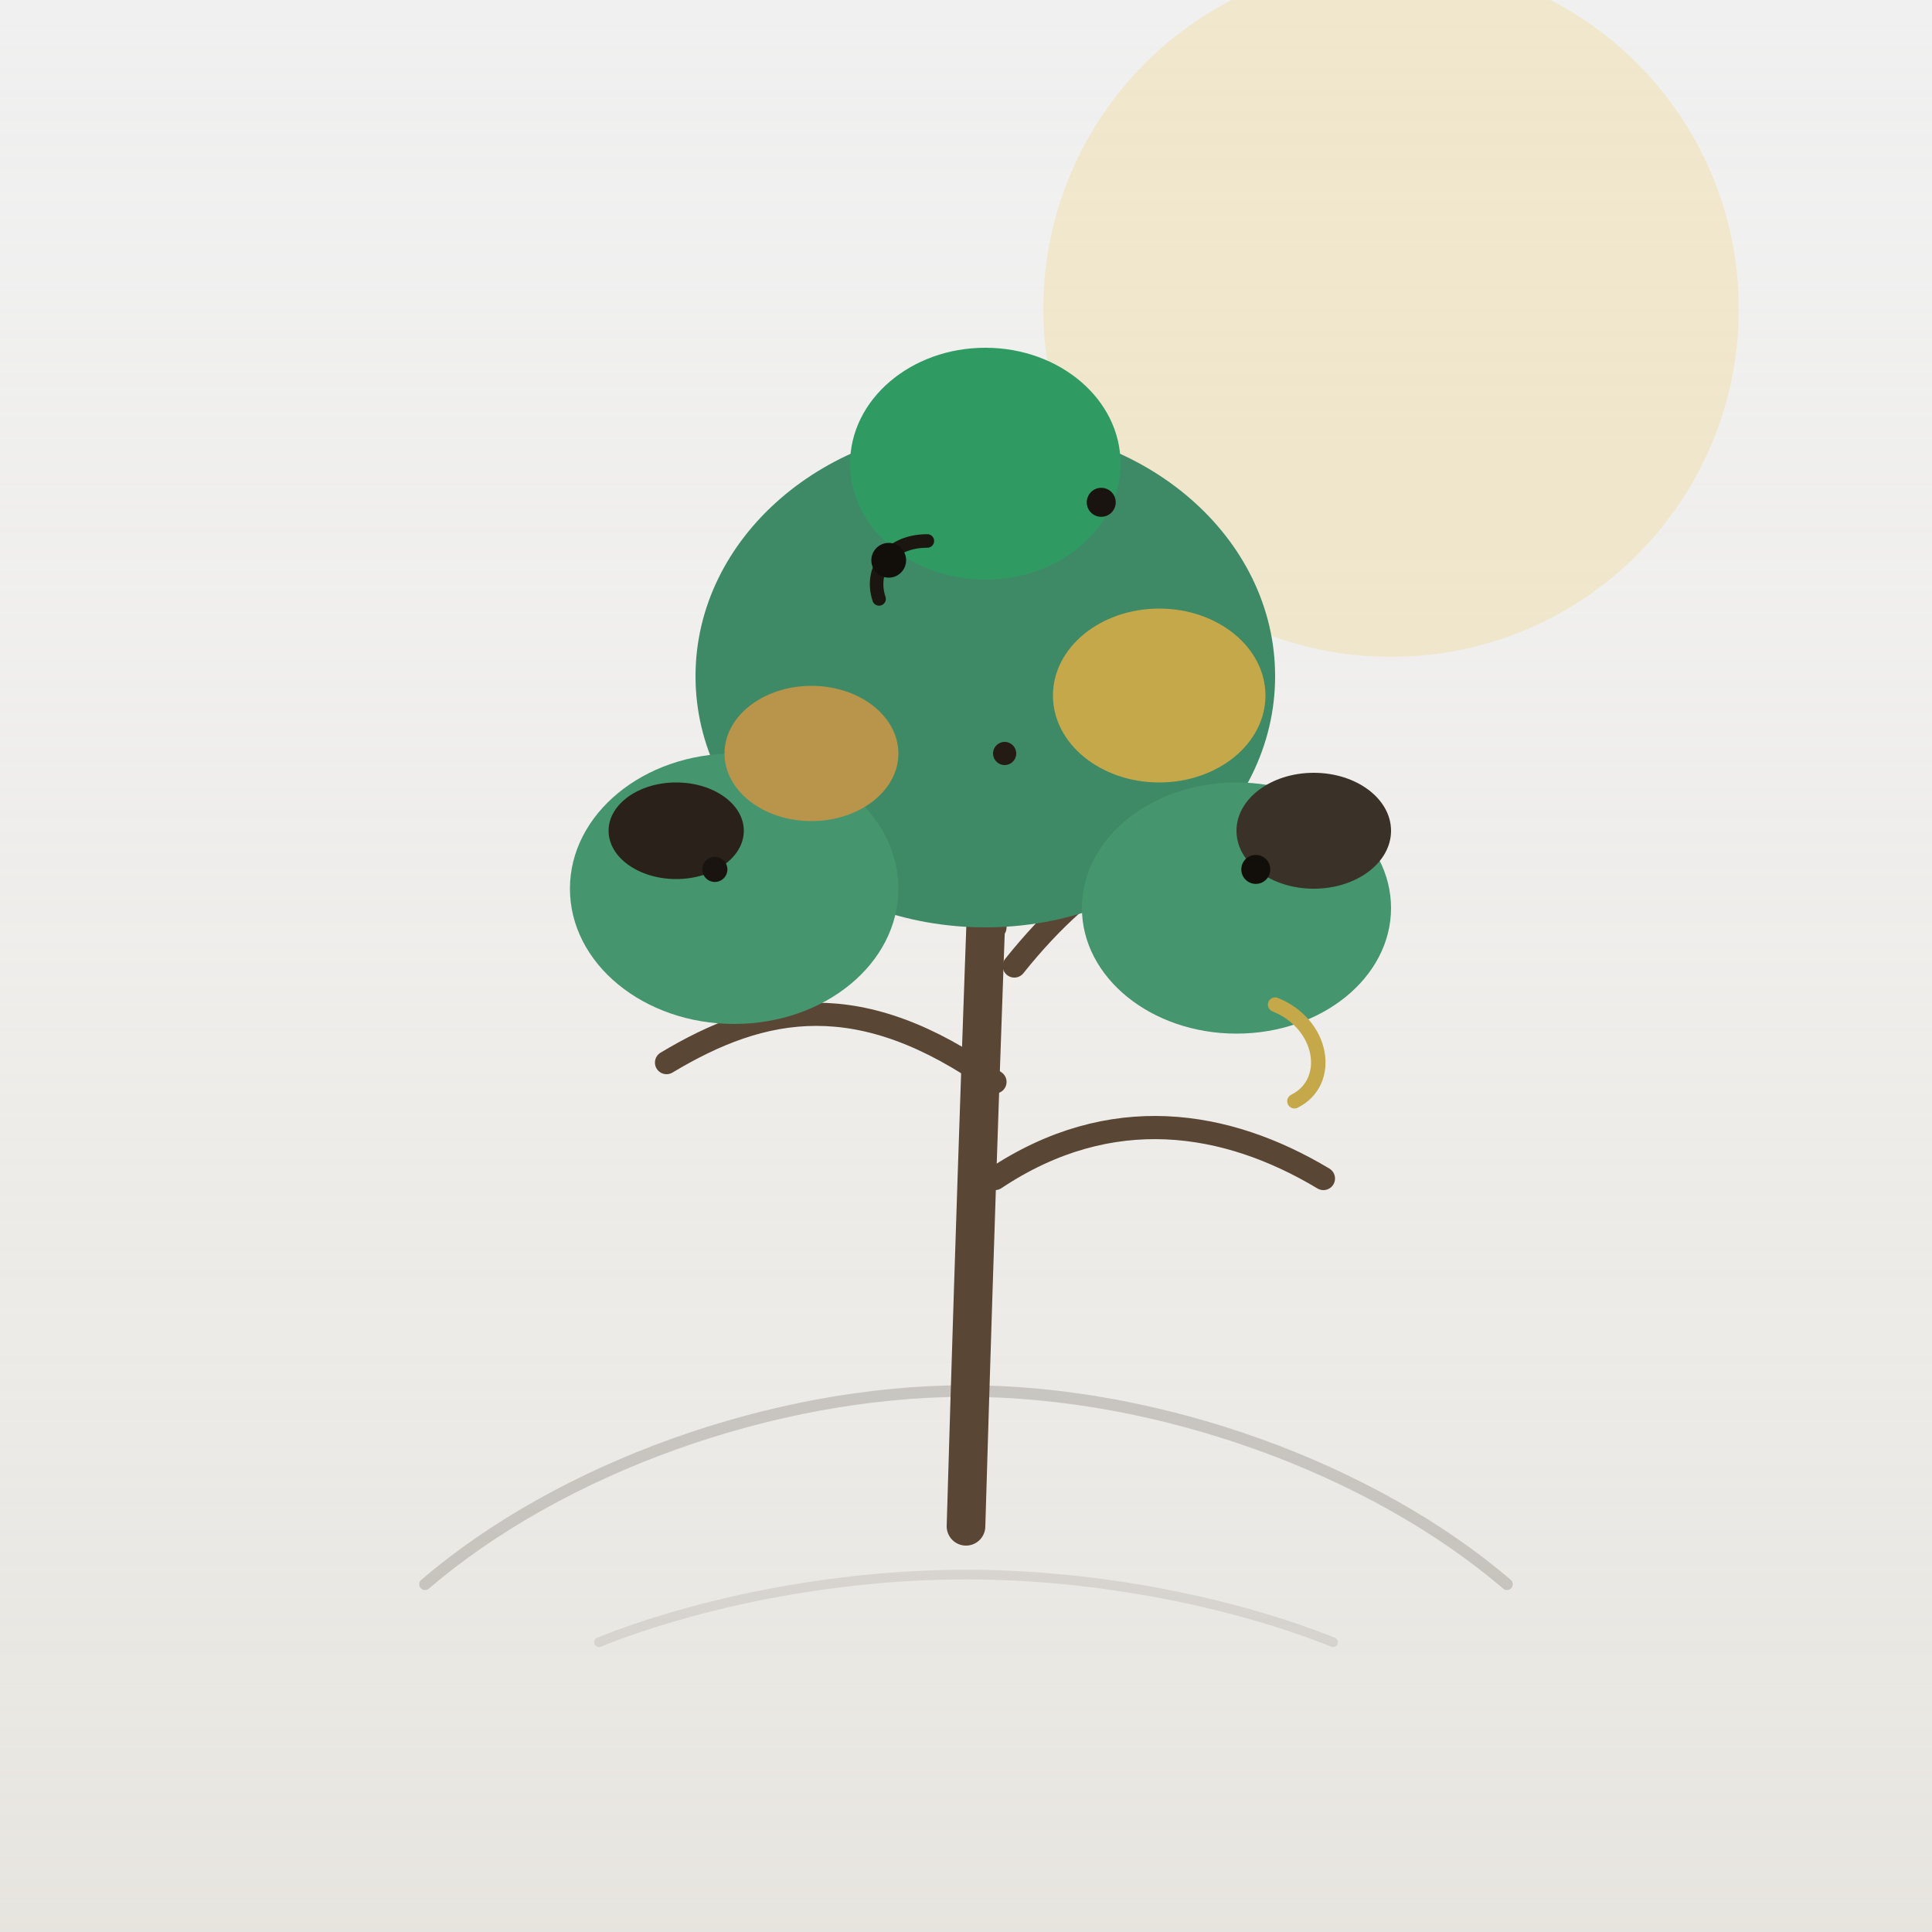
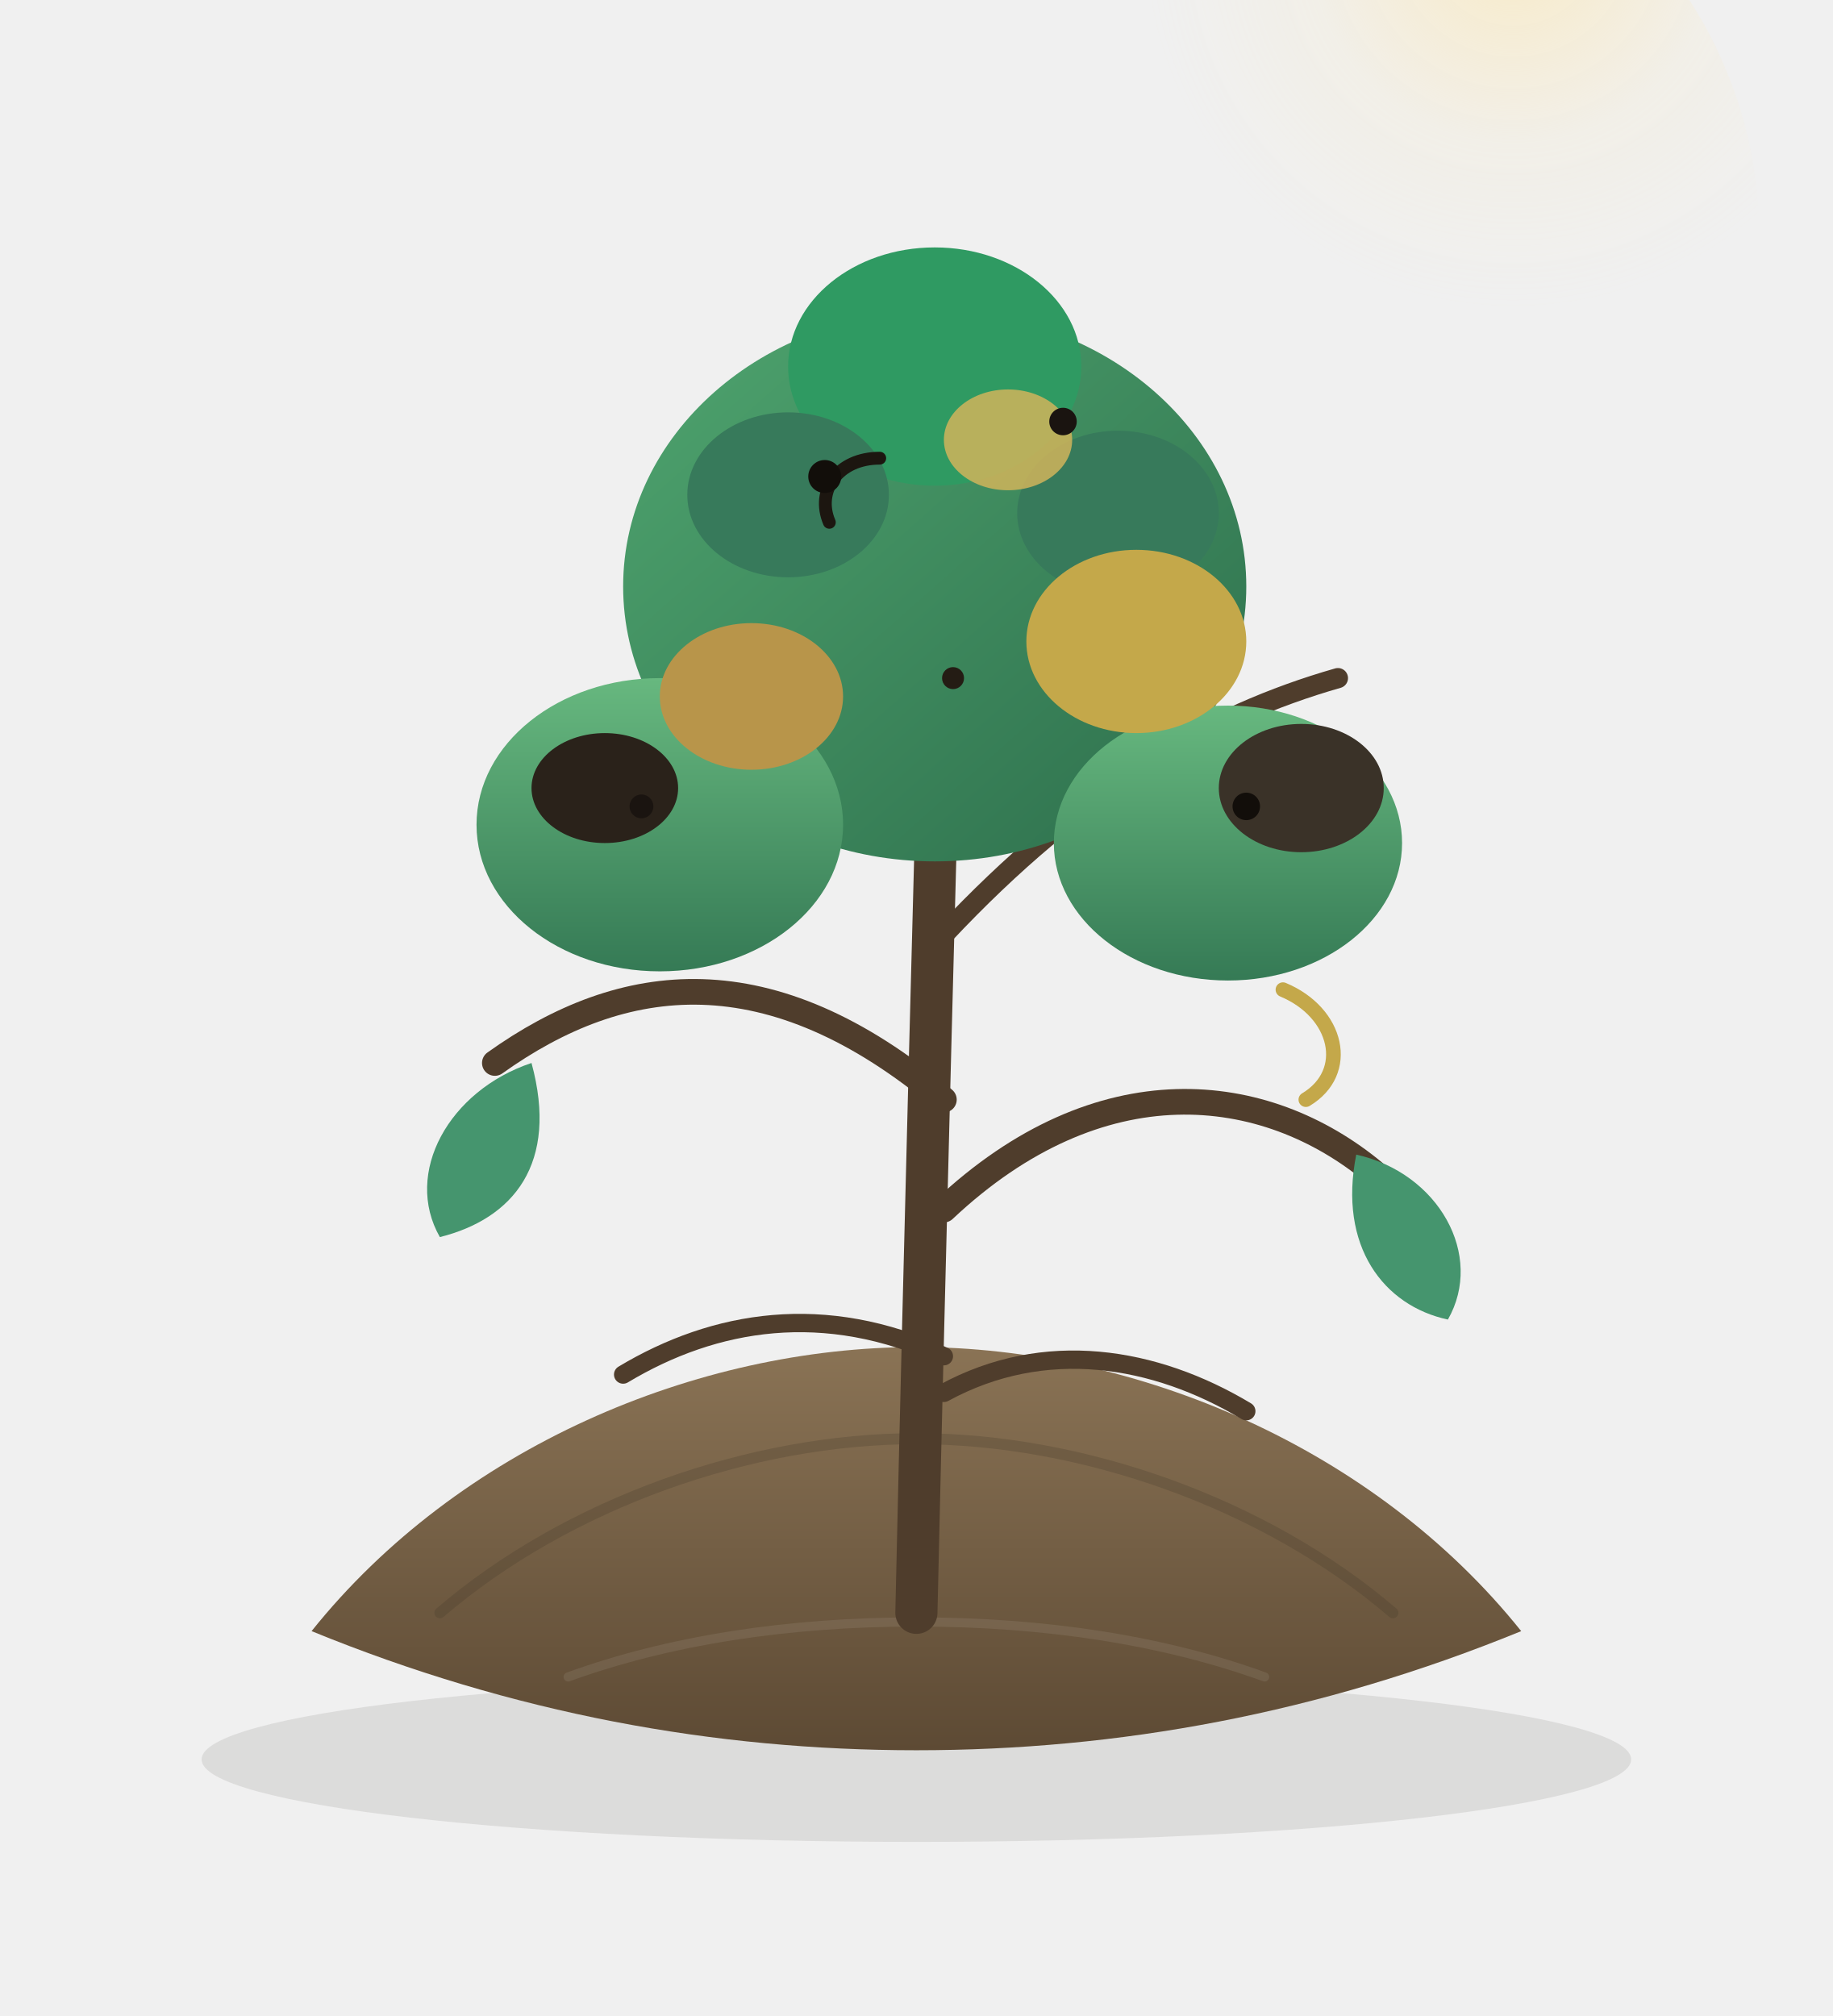
- <svg xmlns="http://www.w3.org/2000/svg" viewBox="0 0 200 200" fill="none" aria-hidden="true">
+ <svg xmlns="http://www.w3.org/2000/svg" viewBox="0 0 200 220" fill="none" aria-hidden="true">
  <defs>
-     <linearGradient id="skySoft" x1="0" y1="0" x2="0" y2="1">
-       <stop offset="0%" stop-color="#f4efe3" stop-opacity="0" />
-       <stop offset="100%" stop-color="#d7d0bf" stop-opacity="0.35" />
+     <radialGradient id="glow-5" cx="72%" cy="16%" r="42%">
+       <stop offset="0%" stop-color="#ffe7a8" stop-opacity=".55" />
+       <stop offset="55%" stop-color="#ffe7a8" stop-opacity=".12" />
+       <stop offset="100%" stop-color="#ffe7a8" stop-opacity="0" />
+     </radialGradient>
+     <linearGradient id="soilGrad-5" x1="0" y1="0" x2="0" y2="1">
+       <stop offset="0%" stop-color="#8a7355" />
+       <stop offset="100%" stop-color="#5d4a34" />
    </linearGradient>
+     <linearGradient id="leafA-5" x1="0" y1="0" x2="1" y2="1">
+       <stop offset="0%" stop-color="#4fa56f" />
+       <stop offset="100%" stop-color="#2d6e4c" />
+     </linearGradient>
+     <linearGradient id="leafB-5" x1="0" y1="0" x2="0" y2="1">
+       <stop offset="0%" stop-color="#67b87f" />
+       <stop offset="100%" stop-color="#357a55" />
+     </linearGradient>
+     <filter id="soft-5" x="-20%" y="-20%" width="140%" height="140%">
+       <feGaussianBlur stdDeviation="1.1" />
+     </filter>
  </defs>
-   <rect width="200" height="200" fill="url(#skySoft)" />
+   <g class="layer-light">
+     <circle cx="144" cy="26" r="48" fill="url(#glow-5)" />
+   </g>
  <g class="layer-soil">
-     <path class="soil-fill" d="M28 168c18-22 48-34 72-34s54 12 72 34c-24 8-48 12-72 12s-48-4-72-12z" opacity=".9" />
-     <path d="M44 164c14-12 36-20 56-20s42 8 56 20" stroke="rgba(40,30,20,.18)" stroke-width="1.2" stroke-linecap="round" />
-     <path d="M62 170c10-4 24-7 38-7s28 3 38 7" stroke="rgba(40,30,20,.1)" stroke-width="1" stroke-linecap="round" />
-   </g>
-   <g class="layer-light">
-     <circle cx="144" cy="32" r="36" fill="#f0d789" opacity=".34" />
+     <ellipse cx="100" cy="192" rx="78" ry="9" fill="#2a241c" opacity=".10" />
+     <path fill="url(#soilGrad-5)" d="M34 178c16-20 42-31 66-31s50 11 66 31c-22 9-44 13-66 13s-44-4-66-13z" />
+     <path d="M48 176c14-12 34-19 52-19s38 7 52 19" stroke="#3f3428" stroke-opacity=".22" stroke-width="1.2" stroke-linecap="round" />
+     <path d="M62 183c11-4 24-6 38-6s27 2 38 6" stroke="#fff" stroke-opacity=".08" stroke-width="1" stroke-linecap="round" />
  </g>
  <g class="layer-alive sway">
-     <path d="M100 158c1-34 2-62 3-88" stroke="#5a4634" stroke-width="4" stroke-linecap="round" />
-     <path d="M103 112c-14-10-24-8-34-2M103 122c12-8 24-6 34 0M103 96c-8-12-6-20-2-26M105 100c8-10 16-14 24-14" stroke="#5a4634" stroke-width="2.4" stroke-linecap="round" />
-     <ellipse cx="102" cy="70" rx="30" ry="26" fill="#3f8a66" />
-     <ellipse cx="76" cy="92" rx="17" ry="14" fill="#45956e" />
-     <ellipse cx="128" cy="94" rx="16" ry="13" fill="#45956e" />
-     <ellipse cx="102" cy="48" rx="14" ry="12" fill="#2f9a62" />
+     <path d="M100 176C101 132 102 96 103 58" stroke="#4f3d2c" stroke-width="4.6" stroke-linecap="round" />
+     <path d="M103 120C84 104 68 106 54 116" stroke="#4f3d2c" stroke-width="2.8" stroke-linecap="round" />
+     <path d="M103 132C120 116 138 118 150 128" stroke="#4f3d2c" stroke-width="2.8" stroke-linecap="round" />
+     <path d="M103 96C90 78 86 62 84 48" stroke="#4f3d2c" stroke-width="2.2" stroke-linecap="round" />
+     <path d="M103 102C118 86 132 78 146 74" stroke="#4f3d2c" stroke-width="2.2" stroke-linecap="round" />
+     <path d="M103 148C90 142 78 144 68 150" stroke="#4f3d2c" stroke-width="2" stroke-linecap="round" />
+     <path d="M103 152C114 146 126 148 136 154" stroke="#4f3d2c" stroke-width="2" stroke-linecap="round" />
+     <ellipse cx="102" cy="64" rx="34" ry="30" fill="url(#leafA-5)" />
+     <ellipse cx="72" cy="90" rx="20" ry="16" fill="url(#leafB-5)" />
+     <ellipse cx="134" cy="92" rx="19" ry="15" fill="url(#leafB-5)" />
+     <ellipse cx="102" cy="40" rx="16" ry="13" fill="#2f9a62" />
+     <ellipse cx="86" cy="54" rx="11" ry="9" fill="#377a5b" />
+     <ellipse cx="122" cy="56" rx="11" ry="9" fill="#377a5b" />
+     <path d="M58 116c-9 3-14 12-10 19 8-2 13-8 10-19z" fill="#45956e" />
+     <path d="M148 126c9 2 14 11 10 18-7-1.5-12-8-10-18z" fill="#45956e" />
  </g>
  <g class="layer-dry sway">
-     <ellipse cx="120" cy="72" rx="11" ry="9" fill="#c4a84a" />
-     <ellipse cx="84" cy="78" rx="9" ry="7" fill="#b8954a" />
-     <path d="M132 104c5 2 6 8 2 10" stroke="#c4a84a" stroke-width="1.5" stroke-linecap="round" />
+     <ellipse cx="124" cy="70" rx="12" ry="10" fill="#c4a84a" />
+     <ellipse cx="82" cy="76" rx="10" ry="8" fill="#b8954a" />
+     <path d="M140 108c6 2.5 7.5 9 2.5 12" stroke="#c4a84a" stroke-width="1.6" stroke-linecap="round" />
+     <ellipse cx="110" cy="48" rx="7" ry="5.5" fill="#d0b45a" opacity=".85" />
  </g>
  <g class="layer-dead sway">
-     <ellipse cx="136" cy="86" rx="8" ry="6" fill="#3a3228" />
-     <ellipse cx="70" cy="86" rx="7" ry="5" fill="#2a221a" />
-     <path d="M96 56c-4 0-6 3-5 6" stroke="#1c1610" stroke-width="1.4" stroke-linecap="round" />
+     <ellipse cx="142" cy="86" rx="9" ry="7" fill="#3a3228" />
+     <ellipse cx="66" cy="86" rx="8" ry="6" fill="#2a221a" />
+     <path d="M96 50c-4.5 0-7 3.5-5.5 7" stroke="#1c1610" stroke-width="1.4" stroke-linecap="round" />
  </g>
  <g class="layer-poison">
-     <circle cx="92" cy="58" r="1.8" fill="#120e0a" />
-     <circle cx="114" cy="52" r="1.5" fill="#1a1410" />
-     <circle cx="130" cy="90" r="1.5" fill="#120e0a" />
-     <circle cx="74" cy="90" r="1.3" fill="#1a1410" />
-     <circle cx="104" cy="78" r="1.2" fill="#241c14" />
+     <circle cx="90" cy="52" r="1.8" fill="#120e0a" />
+     <circle cx="116" cy="46" r="1.5" fill="#1a1410" />
+     <circle cx="136" cy="88" r="1.5" fill="#120e0a" />
+     <circle cx="70" cy="88" r="1.3" fill="#1a1410" />
+     <circle cx="104" cy="74" r="1.2" fill="#241c14" />
  </g>
</svg>
